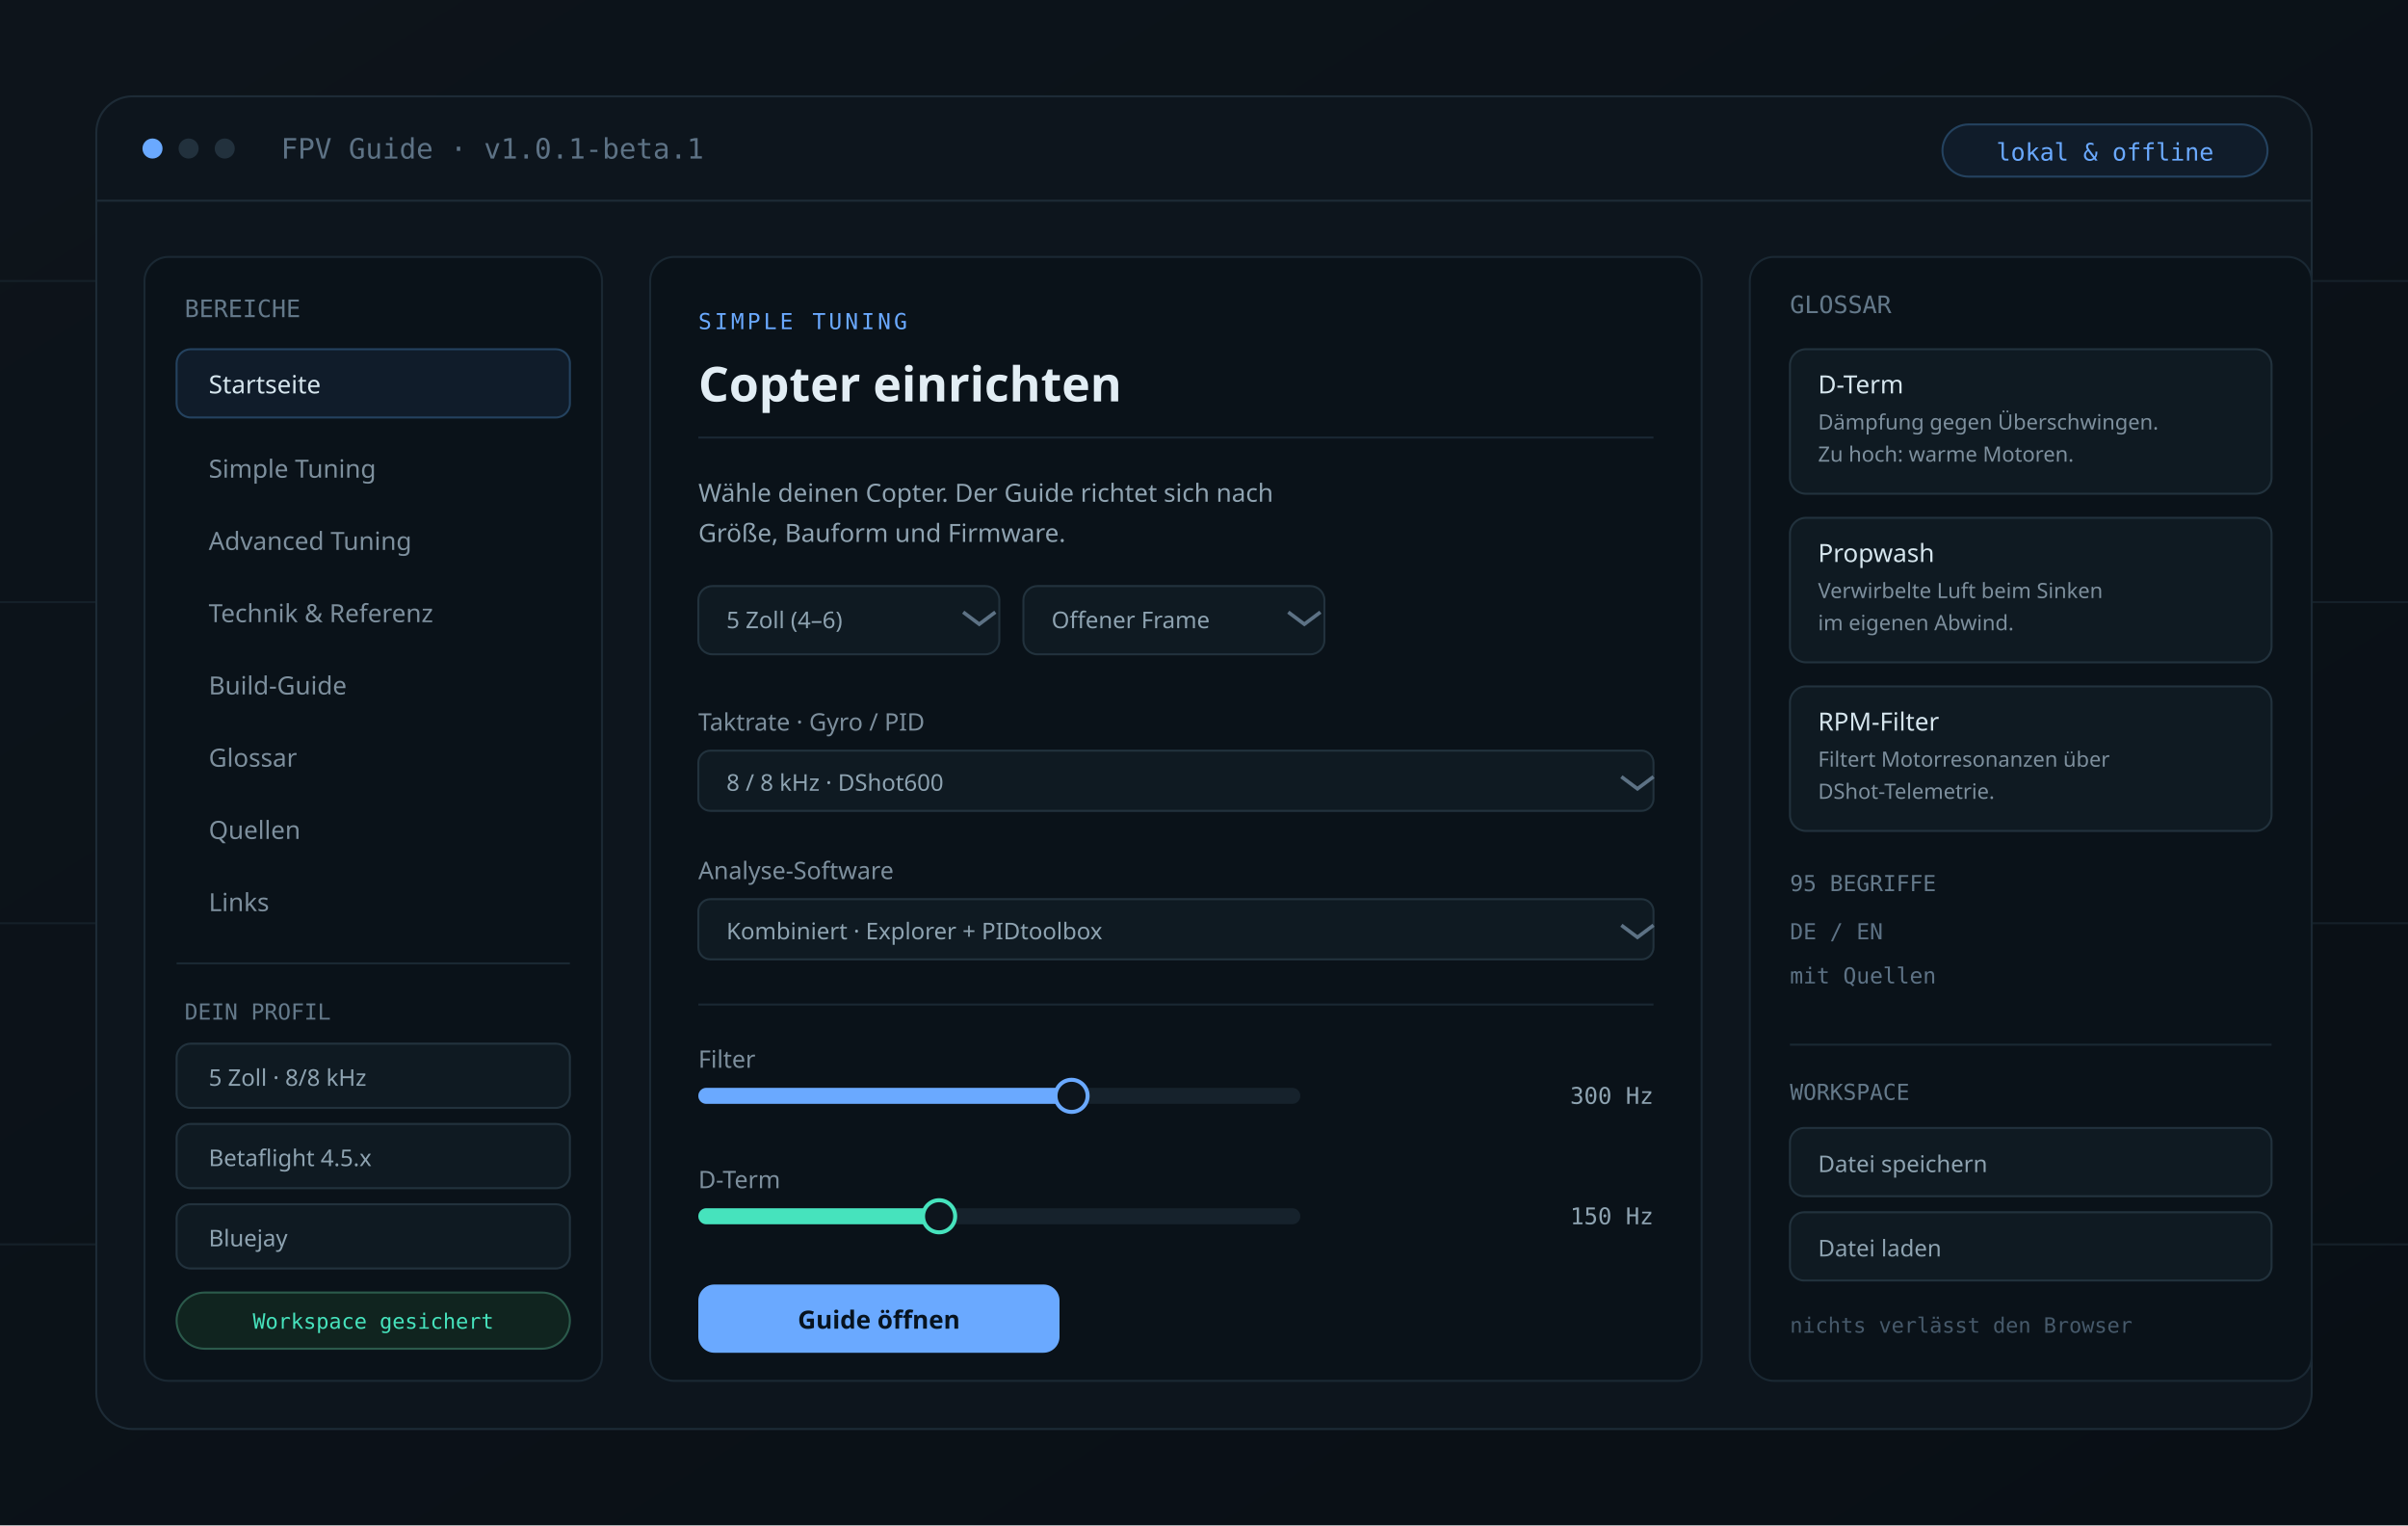
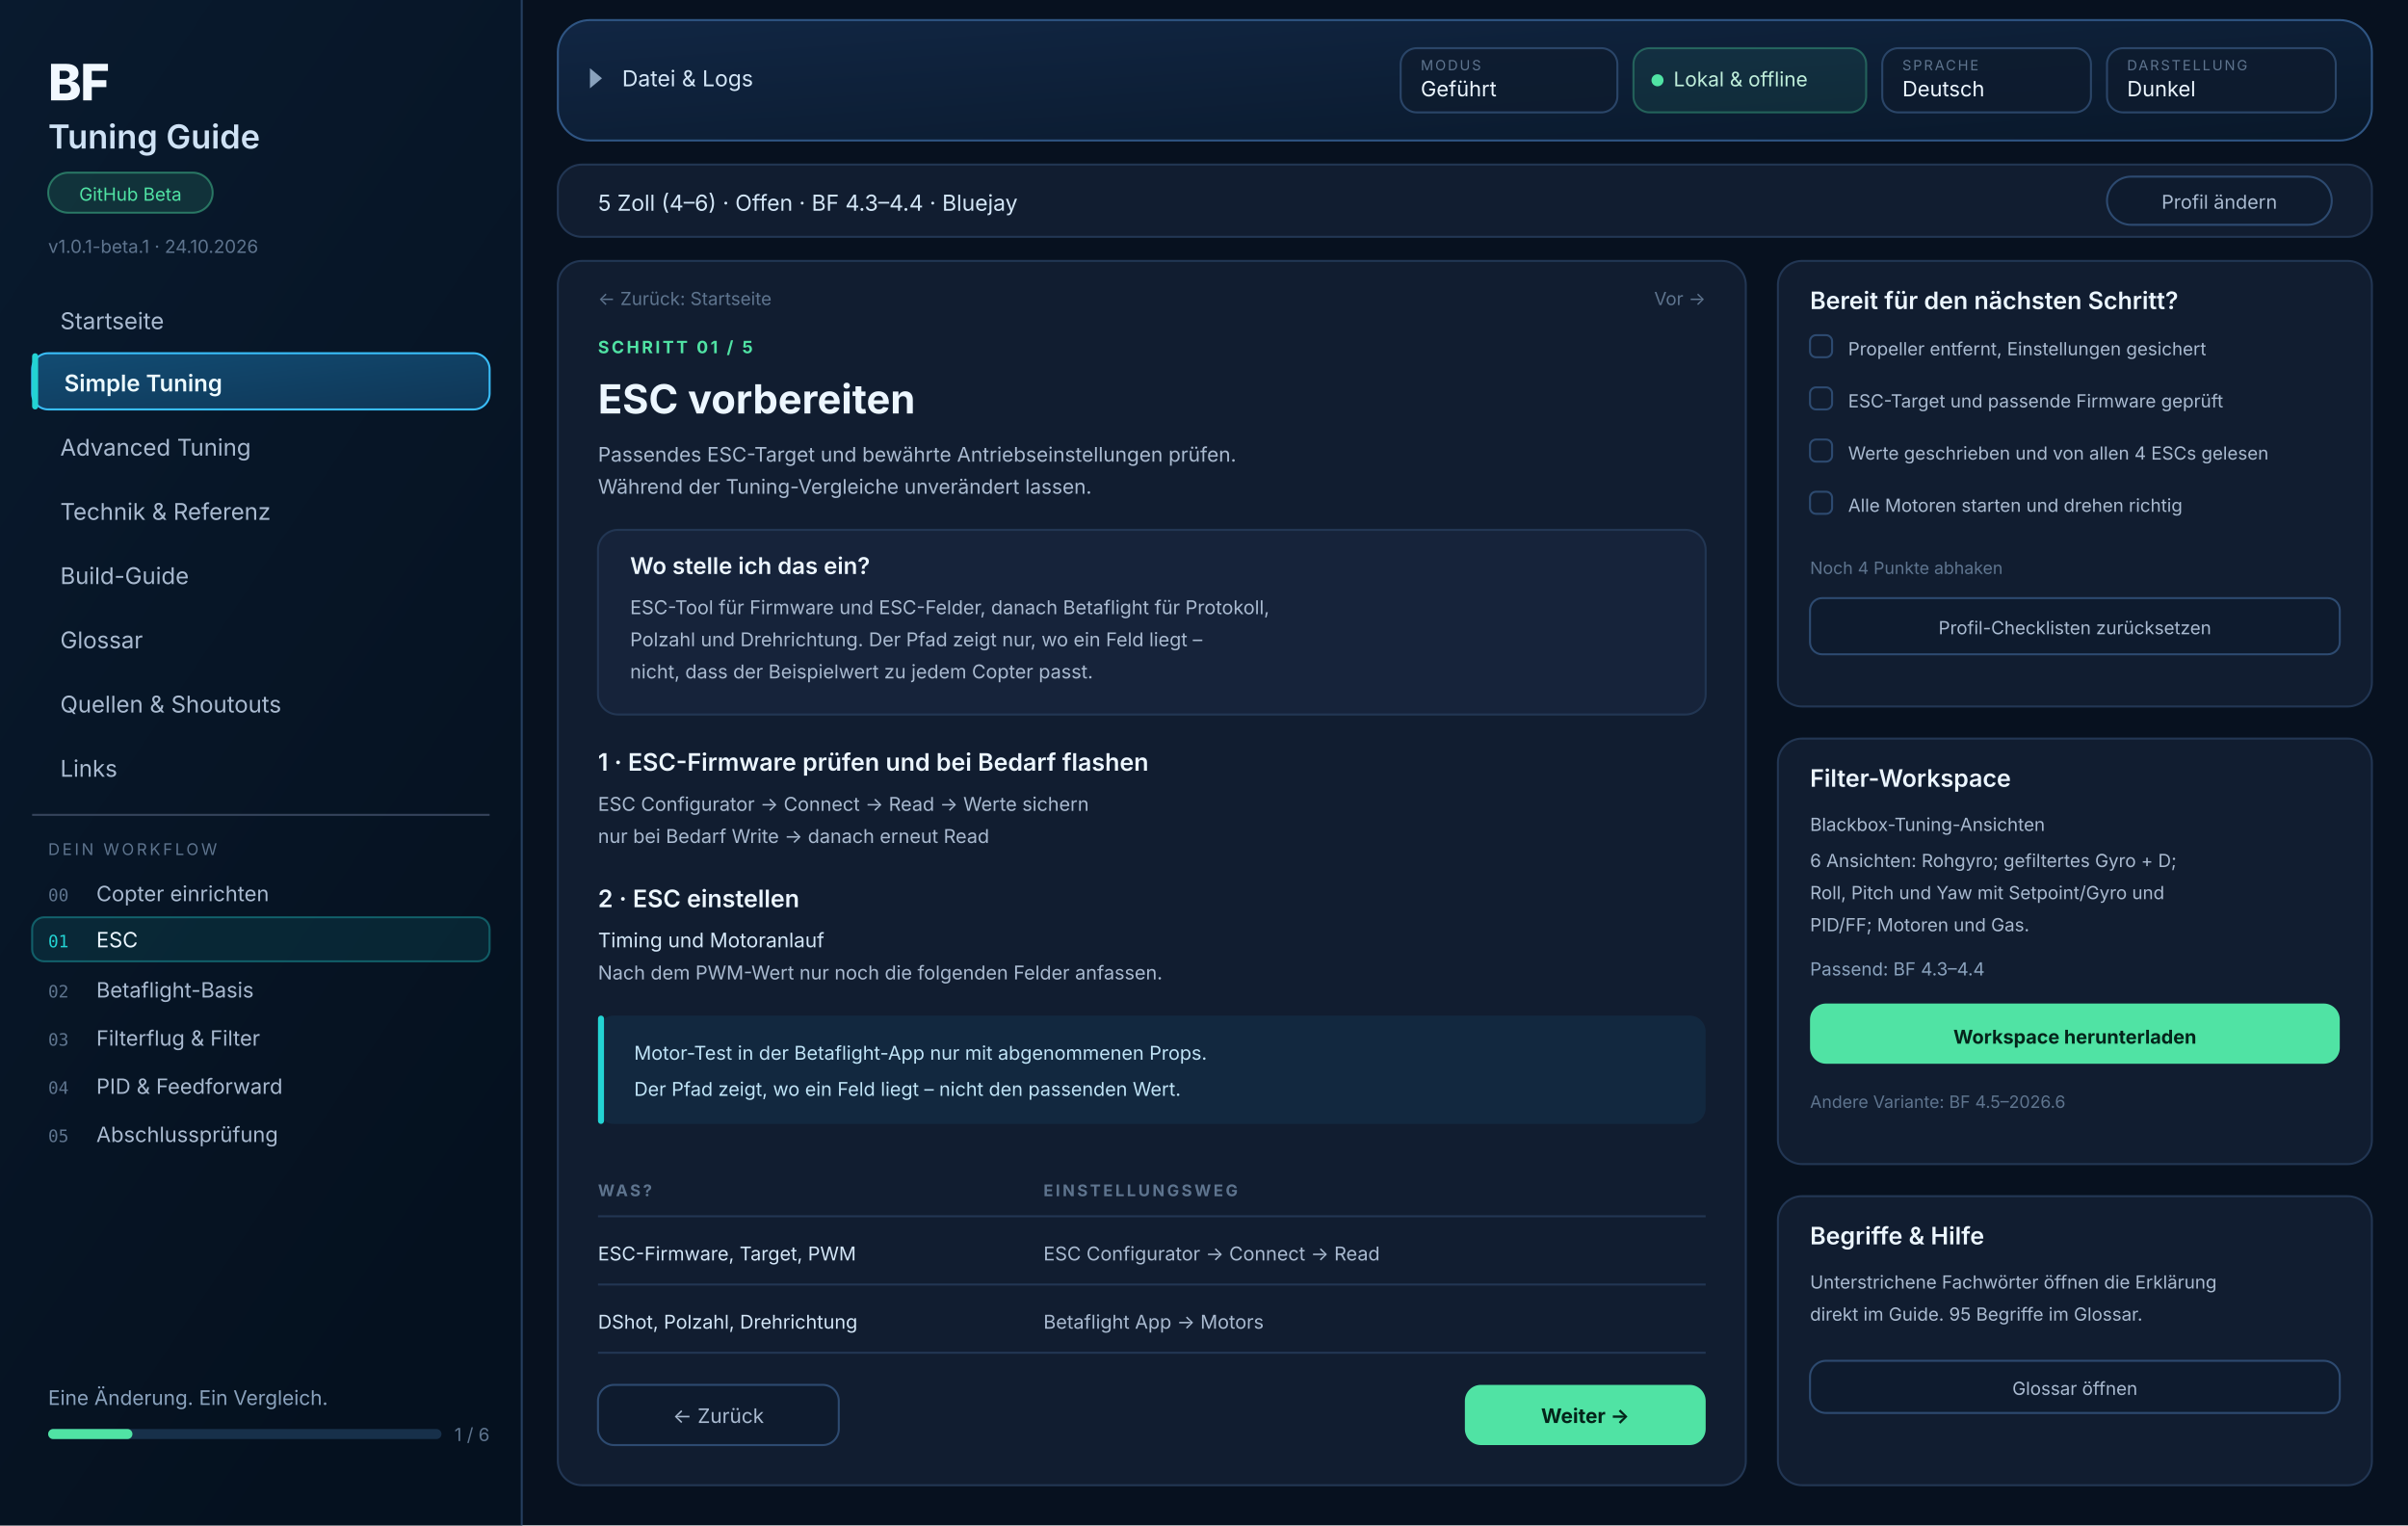
- <svg xmlns="http://www.w3.org/2000/svg" viewBox="0 0 1200 760" role="img" aria-label="Schematische Darstellung des FPV Guide: Seitenleiste mit Bereichen, Textspalte und Glossar">
+ <svg xmlns="http://www.w3.org/2000/svg" viewBox="0 0 1200 760" role="img" aria-label="Ansicht des FPV Guide: Seitenleiste mit acht Bereichen und Workflow, Topbar, Profilzeile und Kapitel Schritt 01 ESC vorbereiten">
  <defs>
-     <linearGradient id="gbg" x1="0" y1="0" x2="1" y2="1">
-       <stop offset="0" stop-color="#0d141b" />
-       <stop offset="1" stop-color="#090f15" />
+     <linearGradient id="gsb" x1="0" y1="0" x2="0.5" y2="1">
+       <stop offset="0" stop-color="#091a2e" />
+       <stop offset="1" stop-color="#05111f" />
+     </linearGradient>
+     <linearGradient id="gtop" x1="0" y1="0" x2="1" y2="1">
+       <stop offset="0" stop-color="#112643" />
+       <stop offset="1" stop-color="#09182a" />
+     </linearGradient>
+     <linearGradient id="gnav" x1="0" y1="0" x2="1" y2="1">
+       <stop offset="0" stop-color="#124c73" />
+       <stop offset="1" stop-color="#0f3656" />
    </linearGradient>
  </defs>
-   <rect width="1200" height="760" fill="url(#gbg)" />
-   <g stroke="#152029" stroke-width="1">
-     <path d="M0 140h1200M0 300h1200M0 460h1200M0 620h1200" />
+   <rect width="1200" height="760" fill="#07111f" />
+   <g>
+     <rect width="260" height="760" fill="url(#gsb)" />
+     <path d="M260 0v760" stroke="#2d4a70" stroke-width="1" stroke-opacity="0.8" />
+     <text x="24" y="50" fill="#f1f8ff" font-family="Inter, Segoe UI, Arial, sans-serif" font-size="25" font-weight="800" letter-spacing="-0.6">BF</text>
+     <text x="24" y="74" fill="#cfe2f5" font-family="Inter, Segoe UI, Arial, sans-serif" font-size="16.5" font-weight="600">Tuning Guide</text>
+     <rect x="24" y="86" width="82" height="20" rx="10" fill="#50e3a4" fill-opacity="0.13" stroke="#50e3a4" stroke-opacity="0.42" />
+     <text x="65" y="100" fill="#50e3a4" font-family="Inter, Segoe UI, Arial, sans-serif" font-size="9" text-anchor="middle">GitHub Beta</text>
+     <text x="24" y="126" fill="#5e748e" font-family="Inter, Segoe UI, Arial, sans-serif" font-size="9">v1.0.1-beta.1 · 24.10.2026</text>
+     <g font-family="Inter, Segoe UI, Arial, sans-serif" font-size="11.5">
+       <text x="30" y="164" fill="#a9bad0">Startseite</text>
+       <rect x="16" y="176" width="228" height="28" rx="8" fill="url(#gnav)" stroke="#39bdf8" />
+       <rect x="16" y="176" width="3" height="28" rx="1.5" fill="#23d3d3" />
+       <text x="32" y="195" fill="#ecfaff" font-weight="600">Simple Tuning</text>
+       <text x="30" y="227" fill="#a9bad0">Advanced Tuning</text>
+       <text x="30" y="259" fill="#a9bad0">Technik &amp; Referenz</text>
+       <text x="30" y="291" fill="#a9bad0">Build-Guide</text>
+       <text x="30" y="323" fill="#a9bad0">Glossar</text>
+       <text x="30" y="355" fill="#a9bad0">Quellen &amp; Shoutouts</text>
+       <text x="30" y="387" fill="#a9bad0">Links</text>
+     </g>
+     <path d="M16 406h228" stroke="#34435b" stroke-width="1" />
+     <text x="24" y="426" fill="#5e748e" font-family="Inter, Segoe UI, Arial, sans-serif" font-size="8" letter-spacing="1.3">DEIN WORKFLOW</text>
+     <g font-family="Inter, Segoe UI, Arial, sans-serif" font-size="10.5">
+       <text x="24" y="449" fill="#5e748e" font-size="8.5" font-family="ui-monospace, Menlo, Consolas, monospace">00</text>
+       <text x="48" y="449" fill="#a9bad0">Copter einrichten</text>
+       <rect x="16" y="457" width="228" height="22" rx="6" fill="#23d3d3" fill-opacity="0.10" stroke="#23d3d3" stroke-opacity="0.35" />
+       <text x="24" y="472" fill="#23d3d3" font-size="8.5" font-family="ui-monospace, Menlo, Consolas, monospace">01</text>
+       <text x="48" y="472" fill="#ecf6ff">ESC</text>
+       <text x="24" y="497" fill="#5e748e" font-size="8.5" font-family="ui-monospace, Menlo, Consolas, monospace">02</text>
+       <text x="48" y="497" fill="#a9bad0">Betaflight-Basis</text>
+       <text x="24" y="521" fill="#5e748e" font-size="8.5" font-family="ui-monospace, Menlo, Consolas, monospace">03</text>
+       <text x="48" y="521" fill="#a9bad0">Filterflug &amp; Filter</text>
+       <text x="24" y="545" fill="#5e748e" font-size="8.5" font-family="ui-monospace, Menlo, Consolas, monospace">04</text>
+       <text x="48" y="545" fill="#a9bad0">PID &amp; Feedforward</text>
+       <text x="24" y="569" fill="#5e748e" font-size="8.5" font-family="ui-monospace, Menlo, Consolas, monospace">05</text>
+       <text x="48" y="569" fill="#a9bad0">Abschlussprüfung</text>
+     </g>
+     <text x="24" y="700" fill="#8aa2bd" font-family="Inter, Segoe UI, Arial, sans-serif" font-size="10">Eine Änderung. Ein Vergleich.</text>
+     <rect x="24" y="712" width="196" height="5" rx="2.5" fill="#17304a" />
+     <rect x="24" y="712" width="42" height="5" rx="2.5" fill="#50e3a4" />
+     <text x="244" y="718" fill="#5e748e" font-family="Inter, Segoe UI, Arial, sans-serif" font-size="9" text-anchor="end">1 / 6</text>
  </g>
-   <g>
-     <rect x="48" y="48" width="1104" height="664" rx="18" fill="#0d151d" stroke="#1d2b36" />
-     <path d="M48 100h1104" stroke="#1d2b36" />
-     <circle cx="76" cy="74" r="5" fill="#6aa9ff" />
-     <circle cx="94" cy="74" r="5" fill="#22313d" />
-     <circle cx="112" cy="74" r="5" fill="#22313d" />
-     <text x="140" y="79" fill="#5d7285" font-family="monospace" font-size="14">FPV Guide · v1.0.1-beta.1</text>
-     <rect x="968" y="62" width="162" height="26" rx="13" fill="#101c2a" stroke="#24425f" />
-     <text x="1049" y="80" fill="#6aa9ff" font-family="monospace" font-size="12" text-anchor="middle">lokal &amp; offline</text>
+   <g font-family="Inter, Segoe UI, Arial, sans-serif">
+     <rect x="278" y="10" width="904" height="60" rx="16" fill="url(#gtop)" stroke="#2f5583" />
+     <path d="M300 39l-6 -5v10z" fill="#8aa2bd" />
+     <text x="310" y="43" fill="#d3e6f7" font-size="11">Datei &amp; Logs</text>
+     <g>
+       <rect x="698" y="24" width="108" height="32" rx="8" fill="#0e1b2e" fill-opacity="0.75" stroke="#2a4568" />
+       <text x="708" y="35" fill="#5e748e" font-size="7" letter-spacing="0.9">MODUS</text>
+       <text x="708" y="48" fill="#ecf6ff" font-size="10.5">Geführt</text>
+       <rect x="814" y="24" width="116" height="32" rx="8" fill="#50e3a4" fill-opacity="0.08" stroke="#50e3a4" stroke-opacity="0.32" />
+       <circle cx="826" cy="40" r="3" fill="#50e3a4" />
+       <text x="834" y="43" fill="#bfeeda" font-size="10">Lokal &amp; offline</text>
+       <rect x="938" y="24" width="104" height="32" rx="8" fill="#0e1b2e" fill-opacity="0.75" stroke="#2a4568" />
+       <text x="948" y="35" fill="#5e748e" font-size="7" letter-spacing="0.9">SPRACHE</text>
+       <text x="948" y="48" fill="#ecf6ff" font-size="10.5">Deutsch</text>
+       <rect x="1050" y="24" width="114" height="32" rx="8" fill="#0e1b2e" fill-opacity="0.75" stroke="#2a4568" />
+       <text x="1060" y="35" fill="#5e748e" font-size="7" letter-spacing="0.9">DARSTELLUNG</text>
+       <text x="1060" y="48" fill="#ecf6ff" font-size="10.5">Dunkel</text>
+     </g>
  </g>
-   <g>
-     <rect x="72" y="128" width="228" height="560" rx="12" fill="#0a1219" stroke="#1a2833" />
-     <text x="92" y="158" fill="#64798a" font-family="monospace" font-size="12">BEREICHE</text>
-     <rect x="88" y="174" width="196" height="34" rx="7" fill="#101c2a" stroke="#24425f" />
-     <text x="104" y="196" fill="#d6e6ee" font-family="sans-serif" font-size="12.5">Startseite</text>
-     <g font-family="sans-serif" font-size="12.5" fill="#7d8f9d">
-       <text x="104" y="238">Simple Tuning</text>
-       <text x="104" y="274">Advanced Tuning</text>
-       <text x="104" y="310">Technik &amp; Referenz</text>
-       <text x="104" y="346">Build-Guide</text>
-       <text x="104" y="382">Glossar</text>
-       <text x="104" y="418">Quellen</text>
-       <text x="104" y="454">Links</text>
+   <g font-family="Inter, Segoe UI, Arial, sans-serif">
+     <rect x="278" y="82" width="904" height="36" rx="12" fill="#111d30" stroke="#223653" />
+     <text x="298" y="105" fill="#d3e6f7" font-size="11">5 Zoll (4–6) · Offen · BF 4.3–4.4 · Bluejay</text>
+     <rect x="1050" y="88" width="112" height="24" rx="12" fill="#0e1b2e" stroke="#2d4a70" />
+     <text x="1106" y="104" fill="#a9bad0" font-size="9.5" text-anchor="middle">Profil ändern</text>
+   </g>
+   <g font-family="Inter, Segoe UI, Arial, sans-serif">
+     <rect x="278" y="130" width="592" height="610" rx="12" fill="#111d30" stroke="#223653" />
+     <text x="298" y="152" fill="#5e748e" font-size="9">← Zurück: Startseite</text>
+     <text x="850" y="152" fill="#5e748e" font-size="9" text-anchor="end">Vor →</text>
+     <text x="298" y="176" fill="#50e3a4" font-size="8.5" letter-spacing="1.2" font-weight="700">SCHRITT 01 / 5</text>
+     <text x="298" y="206" fill="#ecf6ff" font-size="20" font-weight="700">ESC vorbereiten</text>
+     <text x="298" y="230" fill="#a9bad0" font-size="10">Passendes ESC-Target und bewährte Antriebseinstellungen prüfen.</text>
+     <text x="298" y="246" fill="#a9bad0" font-size="10">Während der Tuning-Vergleiche unverändert lassen.</text>
+     <rect x="298" y="264" width="552" height="92" rx="10" fill="#16233a" stroke="#223653" />
+     <text x="314" y="286" fill="#ecf6ff" font-size="11.5" font-weight="600">Wo stelle ich das ein?</text>
+     <g font-size="9.5" fill="#a9bad0">
+       <text x="314" y="306">ESC-Tool für Firmware und ESC-Felder, danach Betaflight für Protokoll,</text>
+       <text x="314" y="322">Polzahl und Drehrichtung. Der Pfad zeigt nur, wo ein Feld liegt –</text>
+       <text x="314" y="338">nicht, dass der Beispielwert zu jedem Copter passt.</text>
    </g>
-     <path d="M88 480h196" stroke="#1a2833" />
-     <text x="92" y="508" fill="#64798a" font-family="monospace" font-size="11">DEIN PROFIL</text>
-     <rect x="88" y="520" width="196" height="32" rx="7" fill="#0f1a22" stroke="#22323d" />
-     <text x="104" y="541" fill="#8ea3b1" font-family="sans-serif" font-size="11.5">5 Zoll · 8/8 kHz</text>
-     <rect x="88" y="560" width="196" height="32" rx="7" fill="#0f1a22" stroke="#22323d" />
-     <text x="104" y="581" fill="#8ea3b1" font-family="sans-serif" font-size="11.5">Betaflight 4.5.x</text>
-     <rect x="88" y="600" width="196" height="32" rx="7" fill="#0f1a22" stroke="#22323d" />
-     <text x="104" y="621" fill="#8ea3b1" font-family="sans-serif" font-size="11.5">Bluejay</text>
-     <rect x="88" y="644" width="196" height="28" rx="14" fill="#10241f" stroke="#2b5a4b" />
-     <text x="186" y="662" fill="#46e3bd" font-family="monospace" font-size="10.5" text-anchor="middle">Workspace gesichert</text>
+     <text x="298" y="384" fill="#ecf6ff" font-size="12" font-weight="600">1 · ESC-Firmware prüfen und bei Bedarf flashen</text>
+     <text x="298" y="404" fill="#a9bad0" font-size="9.5">ESC Configurator → Connect → Read → Werte sichern</text>
+     <text x="298" y="420" fill="#a9bad0" font-size="9.5">nur bei Bedarf Write → danach erneut Read</text>
+     <text x="298" y="452" fill="#ecf6ff" font-size="12" font-weight="600">2 · ESC einstellen</text>
+     <text x="298" y="472" fill="#d3e6f7" font-size="10">Timing und Motoranlauf</text>
+     <text x="298" y="488" fill="#a9bad0" font-size="9.5">Nach dem PWM-Wert nur noch die folgenden Felder anfassen.</text>
+     <rect x="298" y="506" width="552" height="54" rx="8" fill="#1f6697" fill-opacity="0.15" />
+     <rect x="298" y="506" width="3" height="54" rx="1.5" fill="#23d3d3" />
+     <text x="316" y="528" fill="#c0e4f7" font-size="9.5">Motor-Test in der Betaflight-App nur mit abgenommenen Props.</text>
+     <text x="316" y="546" fill="#c0e4f7" font-size="9.5">Der Pfad zeigt, wo ein Feld liegt – nicht den passenden Wert.</text>
+     <text x="298" y="596" fill="#5e748e" font-size="8" letter-spacing="1.2" font-weight="700">WAS?</text>
+     <text x="520" y="596" fill="#5e748e" font-size="8" letter-spacing="1.2" font-weight="700">EINSTELLUNGSWEG</text>
+     <path d="M298 606h552" stroke="#223653" />
+     <text x="298" y="628" fill="#d3e6f7" font-size="9.5">ESC-Firmware, Target, PWM</text>
+     <text x="520" y="628" fill="#a9bad0" font-size="9.5">ESC Configurator → Connect → Read</text>
+     <path d="M298 640h552" stroke="#223653" />
+     <text x="298" y="662" fill="#d3e6f7" font-size="9.5">DShot, Polzahl, Drehrichtung</text>
+     <text x="520" y="662" fill="#a9bad0" font-size="9.5">Betaflight App → Motors</text>
+     <path d="M298 674h552" stroke="#223653" />
+     <rect x="298" y="690" width="120" height="30" rx="8" fill="#0e1b2e" stroke="#2d4a70" />
+     <text x="358" y="709" fill="#a9bad0" font-size="10" text-anchor="middle">← Zurück</text>
+     <rect x="730" y="690" width="120" height="30" rx="8" fill="#50e3a4" />
+     <text x="790" y="709" fill="#04241a" font-size="10" font-weight="700" text-anchor="middle">Weiter →</text>
  </g>
-   <g>
-     <rect x="324" y="128" width="524" height="560" rx="12" fill="#0a1219" stroke="#1a2833" />
-     <text x="348" y="164" fill="#6aa9ff" font-family="monospace" font-size="11" letter-spacing="1.5">SIMPLE TUNING</text>
-     <text x="348" y="200" fill="#e2edf4" font-family="sans-serif" font-size="24" font-weight="600">Copter einrichten</text>
-     <path d="M348 218h476" stroke="#1a2833" />
-     <g font-family="sans-serif" font-size="12.5" fill="#8fa3b1">
-       <text x="348" y="250">Wähle deinen Copter. Der Guide richtet sich nach</text>
-       <text x="348" y="270">Größe, Bauform und Firmware.</text>
+   <g font-family="Inter, Segoe UI, Arial, sans-serif">
+     <rect x="886" y="130" width="296" height="222" rx="12" fill="#111d30" stroke="#223653" />
+     <text x="902" y="154" fill="#ecf6ff" font-size="12" font-weight="600">Bereit für den nächsten Schritt?</text>
+     <g>
+       <rect x="902" y="167" width="11" height="11" rx="3" fill="none" stroke="#2d4a70" />
+       <text x="921" y="177" fill="#a9bad0" font-size="9">Propeller entfernt, Einstellungen gesichert</text>
+       <rect x="902" y="193" width="11" height="11" rx="3" fill="none" stroke="#2d4a70" />
+       <text x="921" y="203" fill="#a9bad0" font-size="9">ESC-Target und passende Firmware geprüft</text>
+       <rect x="902" y="219" width="11" height="11" rx="3" fill="none" stroke="#2d4a70" />
+       <text x="921" y="229" fill="#a9bad0" font-size="9">Werte geschrieben und von allen 4 ESCs gelesen</text>
+       <rect x="902" y="245" width="11" height="11" rx="3" fill="none" stroke="#2d4a70" />
+       <text x="921" y="255" fill="#a9bad0" font-size="9">Alle Motoren starten und drehen richtig</text>
    </g>
-     <g>
-       <rect x="348" y="292" width="150" height="34" rx="7" fill="#0f1a22" stroke="#22323d" />
-       <text x="362" y="313" fill="#8ea3b1" font-family="sans-serif" font-size="11.5">5 Zoll (4–6)</text>
-       <path d="M480 305l8 6 8-6" stroke="#5d7285" stroke-width="1.8" fill="none" />
-       <rect x="510" y="292" width="150" height="34" rx="7" fill="#0f1a22" stroke="#22323d" />
-       <text x="524" y="313" fill="#8ea3b1" font-family="sans-serif" font-size="11.5">Offener Frame</text>
-       <path d="M642 305l8 6 8-6" stroke="#5d7285" stroke-width="1.8" fill="none" />
+     <text x="902" y="286" fill="#5e748e" font-size="8.5">Noch 4 Punkte abhaken</text>
+     <rect x="902" y="298" width="264" height="28" rx="6" fill="#0e1b2e" stroke="#2d4a70" />
+     <text x="1034" y="316" fill="#a9bad0" font-size="9" text-anchor="middle">Profil-Checklisten zurücksetzen</text>
+     <rect x="886" y="368" width="296" height="212" rx="12" fill="#111d30" stroke="#223653" />
+     <text x="902" y="392" fill="#ecf6ff" font-size="12" font-weight="600">Filter-Workspace</text>
+     <g font-size="9" fill="#a9bad0">
+       <text x="902" y="414">Blackbox-Tuning-Ansichten</text>
+       <text x="902" y="432">6 Ansichten: Rohgyro; gefiltertes Gyro + D;</text>
+       <text x="902" y="448">Roll, Pitch und Yaw mit Setpoint/Gyro und</text>
+       <text x="902" y="464">PID/FF; Motoren und Gas.</text>
+       <text x="902" y="486" fill="#8aa2bd">Passend: BF 4.3–4.4</text>
    </g>
-     <text x="348" y="364" fill="#7d8f9d" font-family="sans-serif" font-size="12">Taktrate · Gyro / PID</text>
-     <rect x="348" y="374" width="476" height="30" rx="6" fill="#0f1a22" stroke="#22323d" />
-     <text x="362" y="394" fill="#8ea3b1" font-family="sans-serif" font-size="11.5">8 / 8 kHz · DShot600</text>
-     <path d="M808 387l8 6 8-6" stroke="#5d7285" stroke-width="1.8" fill="none" />
-     <text x="348" y="438" fill="#7d8f9d" font-family="sans-serif" font-size="12">Analyse-Software</text>
-     <rect x="348" y="448" width="476" height="30" rx="6" fill="#0f1a22" stroke="#22323d" />
-     <text x="362" y="468" fill="#8ea3b1" font-family="sans-serif" font-size="11.5">Kombiniert · Explorer + PIDtoolbox</text>
-     <path d="M808 461l8 6 8-6" stroke="#5d7285" stroke-width="1.8" fill="none" />
-     <rect x="348" y="500" width="476" height="1" fill="#1a2833" />
-     <text x="348" y="532" fill="#7d8f9d" font-family="sans-serif" font-size="12">Filter</text>
-     <rect x="348" y="542" width="300" height="8" rx="4" fill="#16222c" />
-     <rect x="348" y="542" width="186" height="8" rx="4" fill="#6aa9ff" />
-     <circle cx="534" cy="546" r="8" fill="#0d151d" stroke="#6aa9ff" stroke-width="2" />
-     <text x="824" y="550" fill="#8ea3b1" font-family="monospace" font-size="11.5" text-anchor="end">300 Hz</text>
-     <text x="348" y="592" fill="#7d8f9d" font-family="sans-serif" font-size="12">D-Term</text>
-     <rect x="348" y="602" width="300" height="8" rx="4" fill="#16222c" />
-     <rect x="348" y="602" width="120" height="8" rx="4" fill="#46e3bd" />
-     <circle cx="468" cy="606" r="8" fill="#0d151d" stroke="#46e3bd" stroke-width="2" />
-     <text x="824" y="610" fill="#8ea3b1" font-family="monospace" font-size="11.5" text-anchor="end">150 Hz</text>
-     <rect x="348" y="640" width="180" height="34" rx="8" fill="#6aa9ff" />
-     <text x="438" y="662" fill="#07131f" font-family="sans-serif" font-size="12.5" font-weight="600" text-anchor="middle">Guide öffnen</text>
-   </g>
-   <g>
-     <rect x="872" y="128" width="280" height="560" rx="12" fill="#0a1219" stroke="#1a2833" />
-     <text x="892" y="156" fill="#64798a" font-family="monospace" font-size="12">GLOSSAR</text>
-     <rect x="892" y="174" width="240" height="72" rx="8" fill="#0f1a22" stroke="#22323d" />
-     <text x="906" y="196" fill="#d6e6ee" font-family="sans-serif" font-size="12.5">D-Term</text>
-     <g font-family="sans-serif" font-size="10.5" fill="#7d8f9d">
-       <text x="906" y="214">Dämpfung gegen Überschwingen.</text>
-       <text x="906" y="230">Zu hoch: warme Motoren.</text>
+     <rect x="902" y="500" width="264" height="30" rx="8" fill="#50e3a4" />
+     <text x="1034" y="520" fill="#04241a" font-size="9.5" font-weight="700" text-anchor="middle">Workspace herunterladen</text>
+     <text x="902" y="552" fill="#5e748e" font-size="8.5">Andere Variante: BF 4.5–2026.6</text>
+     <rect x="886" y="596" width="296" height="144" rx="12" fill="#111d30" stroke="#223653" />
+     <text x="902" y="620" fill="#ecf6ff" font-size="12" font-weight="600">Begriffe &amp; Hilfe</text>
+     <g font-size="9" fill="#a9bad0">
+       <text x="902" y="642">Unterstrichene Fachwörter öffnen die Erklärung</text>
+       <text x="902" y="658">direkt im Guide. 95 Begriffe im Glossar.</text>
    </g>
-     <rect x="892" y="258" width="240" height="72" rx="8" fill="#0f1a22" stroke="#22323d" />
-     <text x="906" y="280" fill="#d6e6ee" font-family="sans-serif" font-size="12.5">Propwash</text>
-     <g font-family="sans-serif" font-size="10.5" fill="#7d8f9d">
-       <text x="906" y="298">Verwirbelte Luft beim Sinken</text>
-       <text x="906" y="314">im eigenen Abwind.</text>
-     </g>
-     <rect x="892" y="342" width="240" height="72" rx="8" fill="#0f1a22" stroke="#22323d" />
-     <text x="906" y="364" fill="#d6e6ee" font-family="sans-serif" font-size="12.5">RPM-Filter</text>
-     <g font-family="sans-serif" font-size="10.5" fill="#7d8f9d">
-       <text x="906" y="382">Filtert Motorresonanzen über</text>
-       <text x="906" y="398">DShot-Telemetrie.</text>
-     </g>
-     <text x="892" y="444" fill="#64798a" font-family="monospace" font-size="11">95 BEGRIFFE</text>
-     <g font-family="monospace" font-size="11" fill="#5d7285">
-       <text x="892" y="468">DE / EN</text>
-       <text x="892" y="490">mit Quellen</text>
-     </g>
-     <rect x="892" y="520" width="240" height="1" fill="#1a2833" />
-     <text x="892" y="548" fill="#64798a" font-family="monospace" font-size="11">WORKSPACE</text>
-     <rect x="892" y="562" width="240" height="34" rx="7" fill="#0f1a22" stroke="#22323d" />
-     <text x="906" y="584" fill="#8ea3b1" font-family="sans-serif" font-size="11.5">Datei speichern</text>
-     <rect x="892" y="604" width="240" height="34" rx="7" fill="#0f1a22" stroke="#22323d" />
-     <text x="906" y="626" fill="#8ea3b1" font-family="sans-serif" font-size="11.5">Datei laden</text>
-     <text x="892" y="664" fill="#46596a" font-family="monospace" font-size="10.5">nichts verlässt den Browser</text>
+     <rect x="902" y="678" width="264" height="26" rx="8" fill="#0e1b2e" stroke="#2d4a70" />
+     <text x="1034" y="695" fill="#a9bad0" font-size="9" text-anchor="middle">Glossar öffnen</text>
  </g>
</svg>
